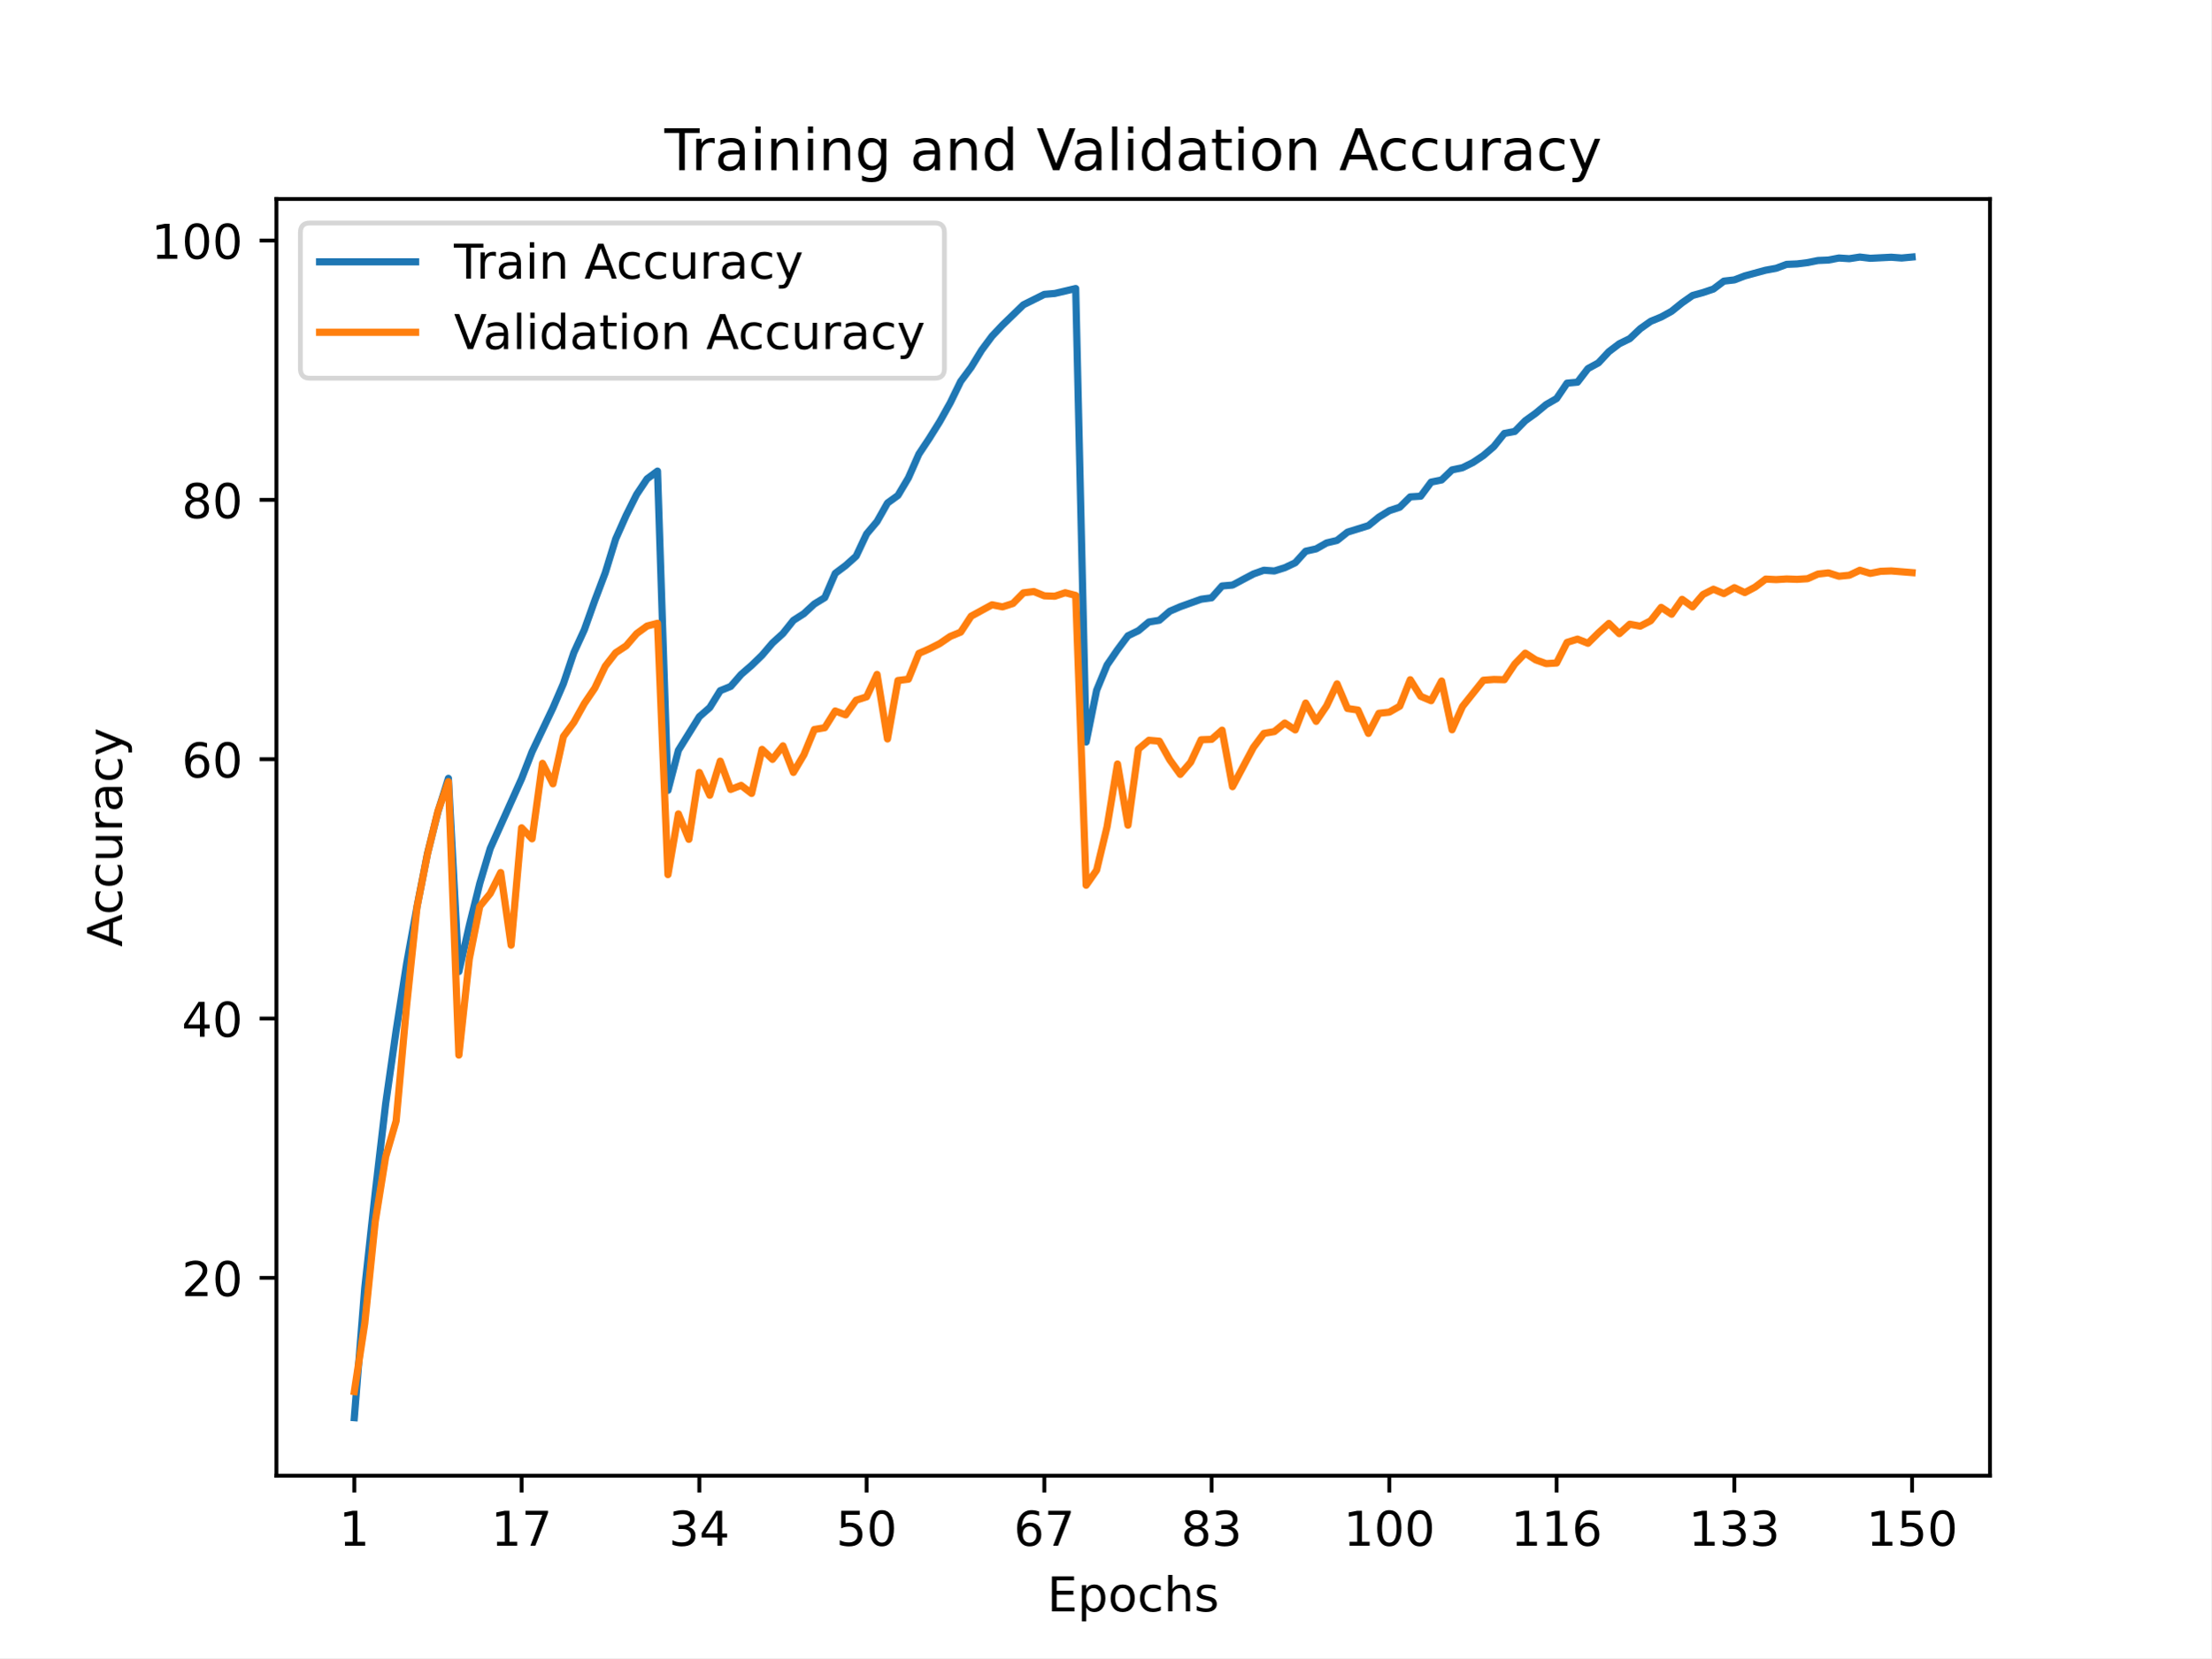
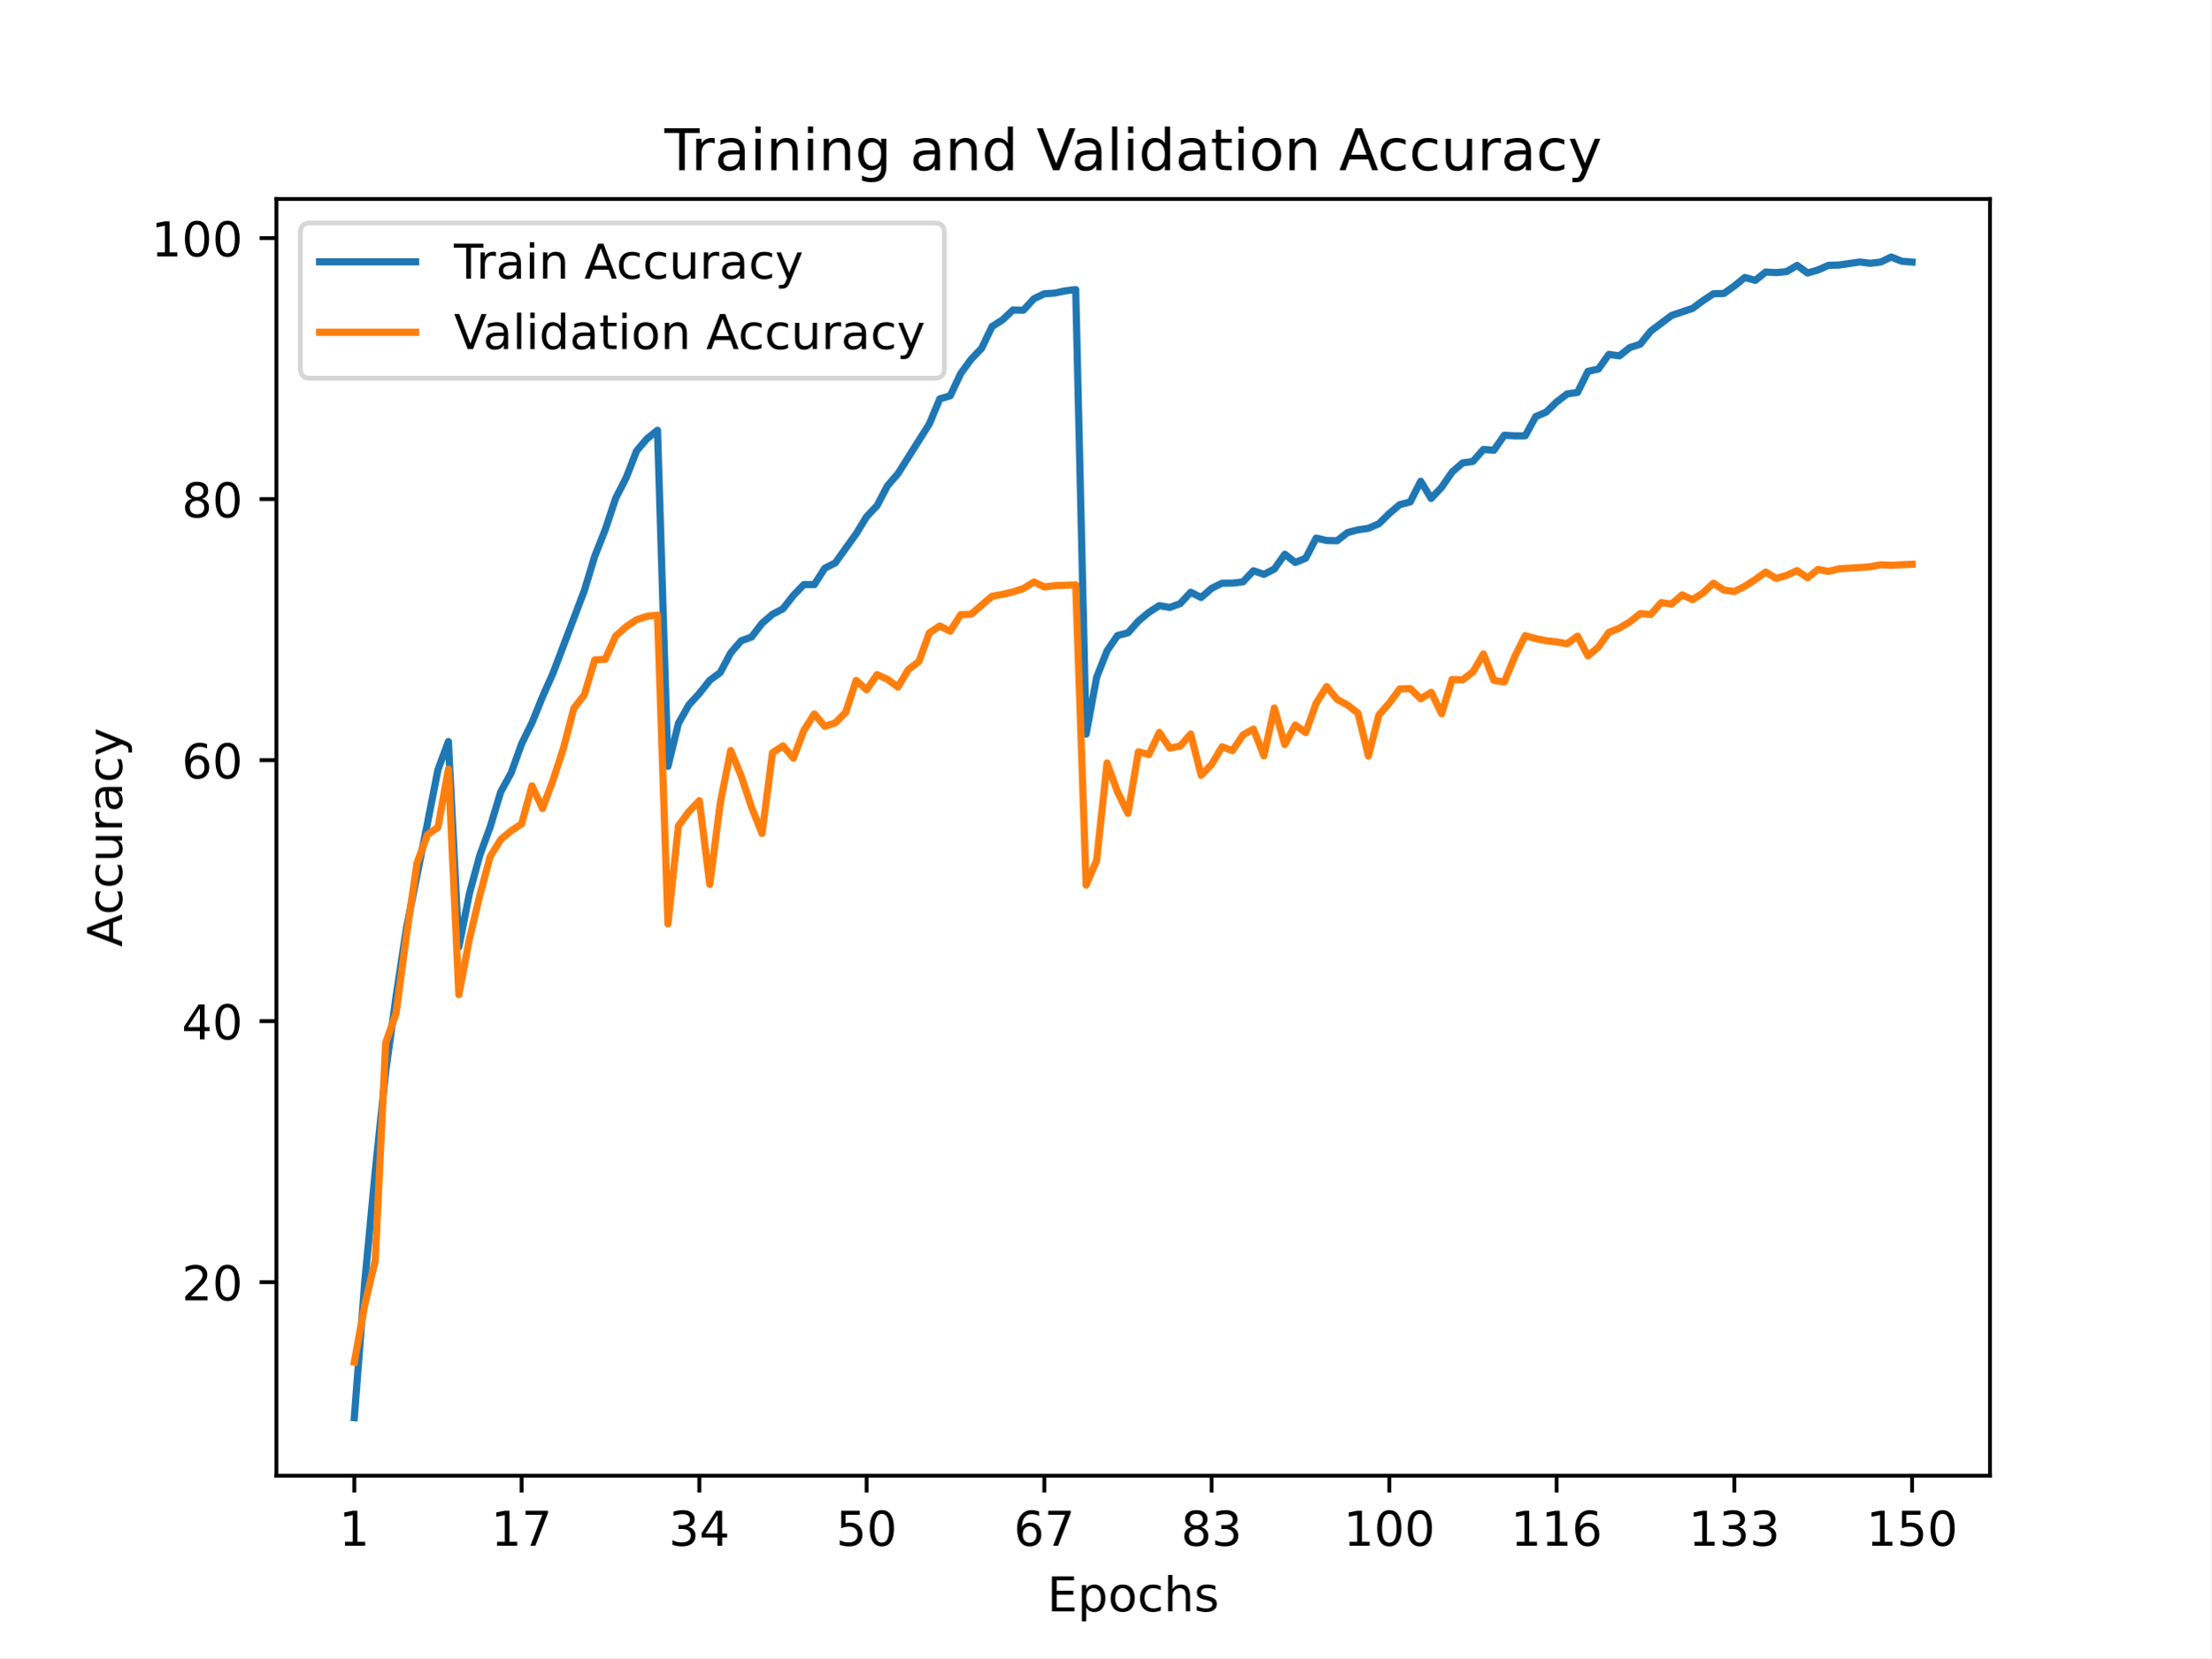
<svg xmlns="http://www.w3.org/2000/svg" xmlns:xlink="http://www.w3.org/1999/xlink" height="345.6pt" version="1.1" viewBox="0 0 460.8 345.6" width="460.8pt">
  <defs>
    <style type="text/css">*{stroke-linecap:butt;stroke-linejoin:round;}</style>
  </defs>
  <g id="figure_1">
    <g id="patch_1">
      <path d="M 0 345.6  L 460.8 345.6  L 460.8 0  L 0 0  z " style="fill:#ffffff;" />
    </g>
    <g id="axes_1">
      <g id="patch_2">
        <path d="M 57.6 307.584  L 414.72 307.584  L 414.72 41.472  L 57.6 41.472  z " style="fill:#ffffff;" />
      </g>
      <g id="matplotlib.axis_1">
        <g id="xtick_1">
          <g id="line2d_1">
            <defs>
-               <path d="M 0 0  L 0 3.5  " id="m9489f01cb8" style="stroke:#000000;stroke-width:0.8;" />
+               <path d="M 0 0  L 0 3.5  " id="m8d0f7e96cd" style="stroke:#000000;stroke-width:0.8;" />
            </defs>
            <g>
-               <use style="stroke:#000000;stroke-width:0.8;" x="73.833" xlink:href="#m9489f01cb8" y="307.584" />
+               <use style="stroke:#000000;stroke-width:0.8;" x="73.833" xlink:href="#m8d0f7e96cd" y="307.584" />
            </g>
          </g>
          <g id="text_1">
            <g transform="translate(70.65148 322.1824)scale(0.1 -0.1)">
              <defs>
                <path d="M 794 531  L 1825 531  L 1825 4091  L 703 3866  L 703 4441  L 1819 4666  L 2450 4666  L 2450 531  L 3481 531  L 3481 0  L 794 0  L 794 531  z " id="DejaVuSans-31" transform="scale(0.015625)" />
              </defs>
              <use xlink:href="#DejaVuSans-31" />
            </g>
          </g>
        </g>
        <g id="xtick_2">
          <g id="line2d_2">
            <g>
-               <use style="stroke:#000000;stroke-width:0.8;" x="108.695" xlink:href="#m9489f01cb8" y="307.584" />
+               <use style="stroke:#000000;stroke-width:0.8;" x="108.695" xlink:href="#m8d0f7e96cd" y="307.584" />
            </g>
          </g>
          <g id="text_2">
            <g transform="translate(102.3325 322.1824)scale(0.1 -0.1)">
              <defs>
                <path d="M 525 4666  L 3525 4666  L 3525 4397  L 1831 0  L 1172 0  L 2766 4134  L 525 4134  L 525 4666  z " id="DejaVuSans-37" transform="scale(0.015625)" />
              </defs>
              <use xlink:href="#DejaVuSans-31" />
              <use x="63.623" xlink:href="#DejaVuSans-37" />
            </g>
          </g>
        </g>
        <g id="xtick_3">
          <g id="line2d_3">
            <g>
-               <use style="stroke:#000000;stroke-width:0.8;" x="145.736" xlink:href="#m9489f01cb8" y="307.584" />
+               <use style="stroke:#000000;stroke-width:0.8;" x="145.736" xlink:href="#m8d0f7e96cd" y="307.584" />
            </g>
          </g>
          <g id="text_3">
            <g transform="translate(139.3736 322.1824)scale(0.1 -0.1)">
              <defs>
                <path d="M 2597 2516  Q 3050 2419 3304 2112  Q 3559 1806 3559 1356  Q 3559 666 3084 287  Q 2609 -91 1734 -91  Q 1441 -91 1130 -33  Q 819 25 488 141  L 488 750  Q 750 597 1062 519  Q 1375 441 1716 441  Q 2309 441 2620 675  Q 2931 909 2931 1356  Q 2931 1769 2642 2001  Q 2353 2234 1838 2234  L 1294 2234  L 1294 2753  L 1863 2753  Q 2328 2753 2575 2939  Q 2822 3125 2822 3475  Q 2822 3834 2567 4026  Q 2313 4219 1838 4219  Q 1578 4219 1281 4162  Q 984 4106 628 3988  L 628 4550  Q 988 4650 1302 4700  Q 1616 4750 1894 4750  Q 2613 4750 3031 4423  Q 3450 4097 3450 3541  Q 3450 3153 3228 2886  Q 3006 2619 2597 2516  z " id="DejaVuSans-33" transform="scale(0.015625)" />
                <path d="M 2419 4116  L 825 1625  L 2419 1625  L 2419 4116  z M 2253 4666  L 3047 4666  L 3047 1625  L 3713 1625  L 3713 1100  L 3047 1100  L 3047 0  L 2419 0  L 2419 1100  L 313 1100  L 313 1709  L 2253 4666  z " id="DejaVuSans-34" transform="scale(0.015625)" />
              </defs>
              <use xlink:href="#DejaVuSans-33" />
              <use x="63.623" xlink:href="#DejaVuSans-34" />
            </g>
          </g>
        </g>
        <g id="xtick_4">
          <g id="line2d_4">
            <g>
-               <use style="stroke:#000000;stroke-width:0.8;" x="180.598" xlink:href="#m9489f01cb8" y="307.584" />
+               <use style="stroke:#000000;stroke-width:0.8;" x="180.598" xlink:href="#m8d0f7e96cd" y="307.584" />
            </g>
          </g>
          <g id="text_4">
            <g transform="translate(174.2358 322.1824)scale(0.1 -0.1)">
              <defs>
                <path d="M 691 4666  L 3169 4666  L 3169 4134  L 1269 4134  L 1269 2991  Q 1406 3038 1543 3061  Q 1681 3084 1819 3084  Q 2600 3084 3056 2656  Q 3513 2228 3513 1497  Q 3513 744 3044 326  Q 2575 -91 1722 -91  Q 1428 -91 1123 -41  Q 819 9 494 109  L 494 744  Q 775 591 1075 516  Q 1375 441 1709 441  Q 2250 441 2565 725  Q 2881 1009 2881 1497  Q 2881 1984 2565 2268  Q 2250 2553 1709 2553  Q 1456 2553 1204 2497  Q 953 2441 691 2322  L 691 4666  z " id="DejaVuSans-35" transform="scale(0.015625)" />
                <path d="M 2034 4250  Q 1547 4250 1301 3770  Q 1056 3291 1056 2328  Q 1056 1369 1301 889  Q 1547 409 2034 409  Q 2525 409 2770 889  Q 3016 1369 3016 2328  Q 3016 3291 2770 3770  Q 2525 4250 2034 4250  z M 2034 4750  Q 2819 4750 3233 4129  Q 3647 3509 3647 2328  Q 3647 1150 3233 529  Q 2819 -91 2034 -91  Q 1250 -91 836 529  Q 422 1150 422 2328  Q 422 3509 836 4129  Q 1250 4750 2034 4750  z " id="DejaVuSans-30" transform="scale(0.015625)" />
              </defs>
              <use xlink:href="#DejaVuSans-35" />
              <use x="63.623" xlink:href="#DejaVuSans-30" />
            </g>
          </g>
        </g>
        <g id="xtick_5">
          <g id="line2d_5">
            <g>
-               <use style="stroke:#000000;stroke-width:0.8;" x="217.639" xlink:href="#m9489f01cb8" y="307.584" />
+               <use style="stroke:#000000;stroke-width:0.8;" x="217.639" xlink:href="#m8d0f7e96cd" y="307.584" />
            </g>
          </g>
          <g id="text_5">
            <g transform="translate(211.2769 322.1824)scale(0.1 -0.1)">
              <defs>
                <path d="M 2113 2584  Q 1688 2584 1439 2293  Q 1191 2003 1191 1497  Q 1191 994 1439 701  Q 1688 409 2113 409  Q 2538 409 2786 701  Q 3034 994 3034 1497  Q 3034 2003 2786 2293  Q 2538 2584 2113 2584  z M 3366 4563  L 3366 3988  Q 3128 4100 2886 4159  Q 2644 4219 2406 4219  Q 1781 4219 1451 3797  Q 1122 3375 1075 2522  Q 1259 2794 1537 2939  Q 1816 3084 2150 3084  Q 2853 3084 3261 2657  Q 3669 2231 3669 1497  Q 3669 778 3244 343  Q 2819 -91 2113 -91  Q 1303 -91 875 529  Q 447 1150 447 2328  Q 447 3434 972 4092  Q 1497 4750 2381 4750  Q 2619 4750 2861 4703  Q 3103 4656 3366 4563  z " id="DejaVuSans-36" transform="scale(0.015625)" />
              </defs>
              <use xlink:href="#DejaVuSans-36" />
              <use x="63.623" xlink:href="#DejaVuSans-37" />
            </g>
          </g>
        </g>
        <g id="xtick_6">
          <g id="line2d_6">
            <g>
-               <use style="stroke:#000000;stroke-width:0.8;" x="252.502" xlink:href="#m9489f01cb8" y="307.584" />
+               <use style="stroke:#000000;stroke-width:0.8;" x="252.502" xlink:href="#m8d0f7e96cd" y="307.584" />
            </g>
          </g>
          <g id="text_6">
            <g transform="translate(246.1392 322.1824)scale(0.1 -0.1)">
              <defs>
                <path d="M 2034 2216  Q 1584 2216 1326 1975  Q 1069 1734 1069 1313  Q 1069 891 1326 650  Q 1584 409 2034 409  Q 2484 409 2743 651  Q 3003 894 3003 1313  Q 3003 1734 2745 1975  Q 2488 2216 2034 2216  z M 1403 2484  Q 997 2584 770 2862  Q 544 3141 544 3541  Q 544 4100 942 4425  Q 1341 4750 2034 4750  Q 2731 4750 3128 4425  Q 3525 4100 3525 3541  Q 3525 3141 3298 2862  Q 3072 2584 2669 2484  Q 3125 2378 3379 2068  Q 3634 1759 3634 1313  Q 3634 634 3220 271  Q 2806 -91 2034 -91  Q 1263 -91 848 271  Q 434 634 434 1313  Q 434 1759 690 2068  Q 947 2378 1403 2484  z M 1172 3481  Q 1172 3119 1398 2916  Q 1625 2713 2034 2713  Q 2441 2713 2670 2916  Q 2900 3119 2900 3481  Q 2900 3844 2670 4047  Q 2441 4250 2034 4250  Q 1625 4250 1398 4047  Q 1172 3844 1172 3481  z " id="DejaVuSans-38" transform="scale(0.015625)" />
              </defs>
              <use xlink:href="#DejaVuSans-38" />
              <use x="63.623" xlink:href="#DejaVuSans-33" />
            </g>
          </g>
        </g>
        <g id="xtick_7">
          <g id="line2d_7">
            <g>
-               <use style="stroke:#000000;stroke-width:0.8;" x="289.543" xlink:href="#m9489f01cb8" y="307.584" />
+               <use style="stroke:#000000;stroke-width:0.8;" x="289.543" xlink:href="#m8d0f7e96cd" y="307.584" />
            </g>
          </g>
          <g id="text_7">
            <g transform="translate(279.999 322.1824)scale(0.1 -0.1)">
              <use xlink:href="#DejaVuSans-31" />
              <use x="63.623" xlink:href="#DejaVuSans-30" />
              <use x="127.246" xlink:href="#DejaVuSans-30" />
            </g>
          </g>
        </g>
        <g id="xtick_8">
          <g id="line2d_8">
            <g>
-               <use style="stroke:#000000;stroke-width:0.8;" x="324.405" xlink:href="#m9489f01cb8" y="307.584" />
+               <use style="stroke:#000000;stroke-width:0.8;" x="324.405" xlink:href="#m8d0f7e96cd" y="307.584" />
            </g>
          </g>
          <g id="text_8">
            <g transform="translate(314.8613 322.1824)scale(0.1 -0.1)">
              <use xlink:href="#DejaVuSans-31" />
              <use x="63.623" xlink:href="#DejaVuSans-31" />
              <use x="127.246" xlink:href="#DejaVuSans-36" />
            </g>
          </g>
        </g>
        <g id="xtick_9">
          <g id="line2d_9">
            <g>
-               <use style="stroke:#000000;stroke-width:0.8;" x="361.446" xlink:href="#m9489f01cb8" y="307.584" />
+               <use style="stroke:#000000;stroke-width:0.8;" x="361.446" xlink:href="#m8d0f7e96cd" y="307.584" />
            </g>
          </g>
          <g id="text_9">
            <g transform="translate(351.9024 322.1824)scale(0.1 -0.1)">
              <use xlink:href="#DejaVuSans-31" />
              <use x="63.623" xlink:href="#DejaVuSans-33" />
              <use x="127.246" xlink:href="#DejaVuSans-33" />
            </g>
          </g>
        </g>
        <g id="xtick_10">
          <g id="line2d_10">
            <g>
-               <use style="stroke:#000000;stroke-width:0.8;" x="398.487" xlink:href="#m9489f01cb8" y="307.584" />
+               <use style="stroke:#000000;stroke-width:0.8;" x="398.487" xlink:href="#m8d0f7e96cd" y="307.584" />
            </g>
          </g>
          <g id="text_10">
            <g transform="translate(388.9435 322.1824)scale(0.1 -0.1)">
              <use xlink:href="#DejaVuSans-31" />
              <use x="63.623" xlink:href="#DejaVuSans-35" />
              <use x="127.246" xlink:href="#DejaVuSans-30" />
            </g>
          </g>
        </g>
        <g id="text_11">
          <g transform="translate(218.2444 335.8606)scale(0.1 -0.1)">
            <defs>
              <path d="M 628 4666  L 3578 4666  L 3578 4134  L 1259 4134  L 1259 2753  L 3481 2753  L 3481 2222  L 1259 2222  L 1259 531  L 3634 531  L 3634 0  L 628 0  L 628 4666  z " id="DejaVuSans-45" transform="scale(0.015625)" />
              <path d="M 1159 525  L 1159 -1331  L 581 -1331  L 581 3500  L 1159 3500  L 1159 2969  Q 1341 3281 1617 3432  Q 1894 3584 2278 3584  Q 2916 3584 3314 3078  Q 3713 2572 3713 1747  Q 3713 922 3314 415  Q 2916 -91 2278 -91  Q 1894 -91 1617 61  Q 1341 213 1159 525  z M 3116 1747  Q 3116 2381 2855 2742  Q 2594 3103 2138 3103  Q 1681 3103 1420 2742  Q 1159 2381 1159 1747  Q 1159 1113 1420 752  Q 1681 391 2138 391  Q 2594 391 2855 752  Q 3116 1113 3116 1747  z " id="DejaVuSans-70" transform="scale(0.015625)" />
              <path d="M 1959 3097  Q 1497 3097 1228 2736  Q 959 2375 959 1747  Q 959 1119 1226 758  Q 1494 397 1959 397  Q 2419 397 2687 759  Q 2956 1122 2956 1747  Q 2956 2369 2687 2733  Q 2419 3097 1959 3097  z M 1959 3584  Q 2709 3584 3137 3096  Q 3566 2609 3566 1747  Q 3566 888 3137 398  Q 2709 -91 1959 -91  Q 1206 -91 779 398  Q 353 888 353 1747  Q 353 2609 779 3096  Q 1206 3584 1959 3584  z " id="DejaVuSans-6f" transform="scale(0.015625)" />
              <path d="M 3122 3366  L 3122 2828  Q 2878 2963 2633 3030  Q 2388 3097 2138 3097  Q 1578 3097 1268 2742  Q 959 2388 959 1747  Q 959 1106 1268 751  Q 1578 397 2138 397  Q 2388 397 2633 464  Q 2878 531 3122 666  L 3122 134  Q 2881 22 2623 -34  Q 2366 -91 2075 -91  Q 1284 -91 818 406  Q 353 903 353 1747  Q 353 2603 823 3093  Q 1294 3584 2113 3584  Q 2378 3584 2631 3529  Q 2884 3475 3122 3366  z " id="DejaVuSans-63" transform="scale(0.015625)" />
              <path d="M 3513 2113  L 3513 0  L 2938 0  L 2938 2094  Q 2938 2591 2744 2837  Q 2550 3084 2163 3084  Q 1697 3084 1428 2787  Q 1159 2491 1159 1978  L 1159 0  L 581 0  L 581 4863  L 1159 4863  L 1159 2956  Q 1366 3272 1645 3428  Q 1925 3584 2291 3584  Q 2894 3584 3203 3211  Q 3513 2838 3513 2113  z " id="DejaVuSans-68" transform="scale(0.015625)" />
              <path d="M 2834 3397  L 2834 2853  Q 2591 2978 2328 3040  Q 2066 3103 1784 3103  Q 1356 3103 1142 2972  Q 928 2841 928 2578  Q 928 2378 1081 2264  Q 1234 2150 1697 2047  L 1894 2003  Q 2506 1872 2764 1633  Q 3022 1394 3022 966  Q 3022 478 2636 193  Q 2250 -91 1575 -91  Q 1294 -91 989 -36  Q 684 19 347 128  L 347 722  Q 666 556 975 473  Q 1284 391 1588 391  Q 1994 391 2212 530  Q 2431 669 2431 922  Q 2431 1156 2273 1281  Q 2116 1406 1581 1522  L 1381 1569  Q 847 1681 609 1914  Q 372 2147 372 2553  Q 372 3047 722 3315  Q 1072 3584 1716 3584  Q 2034 3584 2315 3537  Q 2597 3491 2834 3397  z " id="DejaVuSans-73" transform="scale(0.015625)" />
            </defs>
            <use xlink:href="#DejaVuSans-45" />
            <use x="63.184" xlink:href="#DejaVuSans-70" />
            <use x="126.66" xlink:href="#DejaVuSans-6f" />
            <use x="187.842" xlink:href="#DejaVuSans-63" />
            <use x="242.822" xlink:href="#DejaVuSans-68" />
            <use x="306.201" xlink:href="#DejaVuSans-73" />
          </g>
        </g>
      </g>
      <g id="matplotlib.axis_2">
        <g id="ytick_1">
          <g id="line2d_11">
            <defs>
-               <path d="M 0 0  L -3.5 0  " id="mcf6b83999d" style="stroke:#000000;stroke-width:0.8;" />
+               <path d="M 0 0  L -3.5 0  " id="mcc91c64105" style="stroke:#000000;stroke-width:0.8;" />
            </defs>
            <g>
-               <use style="stroke:#000000;stroke-width:0.8;" x="57.6" xlink:href="#mcf6b83999d" y="266.352" />
+               <use style="stroke:#000000;stroke-width:0.8;" x="57.6" xlink:href="#mcc91c64105" y="267.241" />
            </g>
          </g>
          <g id="text_12">
-             <g transform="translate(37.875 270.1513)scale(0.1 -0.1)">
+             <g transform="translate(37.875 271.0405)scale(0.1 -0.1)">
              <defs>
                <path d="M 1228 531  L 3431 531  L 3431 0  L 469 0  L 469 531  Q 828 903 1448 1529  Q 2069 2156 2228 2338  Q 2531 2678 2651 2914  Q 2772 3150 2772 3378  Q 2772 3750 2511 3984  Q 2250 4219 1831 4219  Q 1534 4219 1204 4116  Q 875 4013 500 3803  L 500 4441  Q 881 4594 1212 4672  Q 1544 4750 1819 4750  Q 2544 4750 2975 4387  Q 3406 4025 3406 3419  Q 3406 3131 3298 2873  Q 3191 2616 2906 2266  Q 2828 2175 2409 1742  Q 1991 1309 1228 531  z " id="DejaVuSans-32" transform="scale(0.015625)" />
              </defs>
              <use xlink:href="#DejaVuSans-32" />
              <use x="63.623" xlink:href="#DejaVuSans-30" />
            </g>
          </g>
        </g>
        <g id="ytick_2">
          <g id="line2d_12">
            <g>
-               <use style="stroke:#000000;stroke-width:0.8;" x="57.6" xlink:href="#mcf6b83999d" y="212.297" />
+               <use style="stroke:#000000;stroke-width:0.8;" x="57.6" xlink:href="#mcc91c64105" y="212.837" />
            </g>
          </g>
          <g id="text_13">
-             <g transform="translate(37.875 216.0958)scale(0.1 -0.1)">
+             <g transform="translate(37.875 216.6361)scale(0.1 -0.1)">
              <use xlink:href="#DejaVuSans-34" />
              <use x="63.623" xlink:href="#DejaVuSans-30" />
            </g>
          </g>
        </g>
        <g id="ytick_3">
          <g id="line2d_13">
            <g>
-               <use style="stroke:#000000;stroke-width:0.8;" x="57.6" xlink:href="#mcf6b83999d" y="158.241" />
+               <use style="stroke:#000000;stroke-width:0.8;" x="57.6" xlink:href="#mcc91c64105" y="158.432" />
            </g>
          </g>
          <g id="text_14">
-             <g transform="translate(37.875 162.0403)scale(0.1 -0.1)">
+             <g transform="translate(37.875 162.2317)scale(0.1 -0.1)">
              <use xlink:href="#DejaVuSans-36" />
              <use x="63.623" xlink:href="#DejaVuSans-30" />
            </g>
          </g>
        </g>
        <g id="ytick_4">
          <g id="line2d_14">
            <g>
-               <use style="stroke:#000000;stroke-width:0.8;" x="57.6" xlink:href="#mcf6b83999d" y="104.186" />
+               <use style="stroke:#000000;stroke-width:0.8;" x="57.6" xlink:href="#mcc91c64105" y="104.028" />
            </g>
          </g>
          <g id="text_15">
-             <g transform="translate(37.875 107.9848)scale(0.1 -0.1)">
+             <g transform="translate(37.875 107.8273)scale(0.1 -0.1)">
              <use xlink:href="#DejaVuSans-38" />
              <use x="63.623" xlink:href="#DejaVuSans-30" />
            </g>
          </g>
        </g>
        <g id="ytick_5">
          <g id="line2d_15">
            <g>
-               <use style="stroke:#000000;stroke-width:0.8;" x="57.6" xlink:href="#mcf6b83999d" y="50.13" />
+               <use style="stroke:#000000;stroke-width:0.8;" x="57.6" xlink:href="#mcc91c64105" y="49.624" />
            </g>
          </g>
          <g id="text_16">
-             <g transform="translate(31.5125 53.92929)scale(0.1 -0.1)">
+             <g transform="translate(31.5125 53.4229)scale(0.1 -0.1)">
              <use xlink:href="#DejaVuSans-31" />
              <use x="63.623" xlink:href="#DejaVuSans-30" />
              <use x="127.246" xlink:href="#DejaVuSans-30" />
            </g>
          </g>
        </g>
        <g id="text_17">
          <g transform="translate(25.43281 197.3561)rotate(-90)scale(0.1 -0.1)">
            <defs>
              <path d="M 2188 4044  L 1331 1722  L 3047 1722  L 2188 4044  z M 1831 4666  L 2547 4666  L 4325 0  L 3669 0  L 3244 1197  L 1141 1197  L 716 0  L 50 0  L 1831 4666  z " id="DejaVuSans-41" transform="scale(0.015625)" />
              <path d="M 544 1381  L 544 3500  L 1119 3500  L 1119 1403  Q 1119 906 1312 657  Q 1506 409 1894 409  Q 2359 409 2629 706  Q 2900 1003 2900 1516  L 2900 3500  L 3475 3500  L 3475 0  L 2900 0  L 2900 538  Q 2691 219 2414 64  Q 2138 -91 1772 -91  Q 1169 -91 856 284  Q 544 659 544 1381  z M 1991 3584  L 1991 3584  z " id="DejaVuSans-75" transform="scale(0.015625)" />
              <path d="M 2631 2963  Q 2534 3019 2420 3045  Q 2306 3072 2169 3072  Q 1681 3072 1420 2755  Q 1159 2438 1159 1844  L 1159 0  L 581 0  L 581 3500  L 1159 3500  L 1159 2956  Q 1341 3275 1631 3429  Q 1922 3584 2338 3584  Q 2397 3584 2469 3576  Q 2541 3569 2628 3553  L 2631 2963  z " id="DejaVuSans-72" transform="scale(0.015625)" />
              <path d="M 2194 1759  Q 1497 1759 1228 1600  Q 959 1441 959 1056  Q 959 750 1161 570  Q 1363 391 1709 391  Q 2188 391 2477 730  Q 2766 1069 2766 1631  L 2766 1759  L 2194 1759  z M 3341 1997  L 3341 0  L 2766 0  L 2766 531  Q 2569 213 2275 61  Q 1981 -91 1556 -91  Q 1019 -91 701 211  Q 384 513 384 1019  Q 384 1609 779 1909  Q 1175 2209 1959 2209  L 2766 2209  L 2766 2266  Q 2766 2663 2505 2880  Q 2244 3097 1772 3097  Q 1472 3097 1187 3025  Q 903 2953 641 2809  L 641 3341  Q 956 3463 1253 3523  Q 1550 3584 1831 3584  Q 2591 3584 2966 3190  Q 3341 2797 3341 1997  z " id="DejaVuSans-61" transform="scale(0.015625)" />
              <path d="M 2059 -325  Q 1816 -950 1584 -1140  Q 1353 -1331 966 -1331  L 506 -1331  L 506 -850  L 844 -850  Q 1081 -850 1212 -737  Q 1344 -625 1503 -206  L 1606 56  L 191 3500  L 800 3500  L 1894 763  L 2988 3500  L 3597 3500  L 2059 -325  z " id="DejaVuSans-79" transform="scale(0.015625)" />
            </defs>
            <use xlink:href="#DejaVuSans-41" />
            <use x="66.658" xlink:href="#DejaVuSans-63" />
            <use x="121.639" xlink:href="#DejaVuSans-63" />
            <use x="176.619" xlink:href="#DejaVuSans-75" />
            <use x="239.998" xlink:href="#DejaVuSans-72" />
            <use x="281.111" xlink:href="#DejaVuSans-61" />
            <use x="342.391" xlink:href="#DejaVuSans-63" />
            <use x="397.371" xlink:href="#DejaVuSans-79" />
          </g>
        </g>
      </g>
      <g id="line2d_16">
-         <path clip-path="url(#p4711388483)" d="M 73.833 295.488  L 76.012 268.455  L 78.191 248.606  L 80.369 230.043  L 82.548 214.81  L 84.727 200.902  L 86.906 188.939  L 89.085 177.885  L 91.264 169.198  L 93.443 162.236  L 95.622 202.513  L 97.801 192.901  L 99.979 184.134  L 102.158 176.852  L 106.516 167.155  L 108.695 162.311  L 110.874 156.7  L 115.232 147.538  L 117.411 142.489  L 119.589 136.019  L 121.768 131.273  L 123.947 125.17  L 126.126 119.408  L 128.305 112.337  L 130.484 107.434  L 132.663 103.072  L 134.842 99.807  L 137.021 98.191  L 139.199 164.733  L 141.378 156.387  L 145.736 149.381  L 147.915 147.479  L 150.094 143.954  L 152.273 143.073  L 154.452 140.57  L 156.631 138.684  L 158.809 136.57  L 160.988 134.019  L 163.167 132.035  L 165.346 129.3  L 167.525 127.905  L 169.704 125.889  L 171.883 124.559  L 174.062 119.505  L 176.241 117.867  L 178.419 115.921  L 180.598 111.288  L 182.777 108.699  L 184.956 104.84  L 187.135 103.261  L 189.314 99.596  L 191.493 94.645  L 193.672 91.364  L 195.851 87.866  L 198.029 83.963  L 200.208 79.493  L 202.387 76.563  L 204.566 72.996  L 206.745 70.055  L 208.924 67.747  L 213.282 63.525  L 217.639 61.352  L 219.818 61.163  L 224.176 60.13  L 226.355 154.657  L 228.534 143.884  L 230.713 138.608  L 232.892 135.424  L 235.071 132.505  L 237.249 131.457  L 239.428 129.64  L 241.607 129.278  L 243.786 127.397  L 245.965 126.456  L 250.323 124.894  L 252.502 124.597  L 254.681 122.132  L 256.859 121.943  L 261.217 119.629  L 263.396 118.856  L 265.575 119.008  L 267.754 118.321  L 269.933 117.299  L 272.112 114.883  L 274.291 114.397  L 276.469 113.159  L 278.648 112.64  L 280.827 110.91  L 285.185 109.553  L 287.364 107.78  L 289.543 106.434  L 291.722 105.71  L 293.901 103.553  L 296.079 103.418  L 298.258 100.477  L 300.437 100.034  L 302.616 97.937  L 304.795 97.477  L 306.974 96.396  L 309.153 94.937  L 311.332 93.061  L 313.511 90.337  L 315.689 89.92  L 317.868 87.693  L 320.047 86.126  L 322.226 84.32  L 324.405 83.061  L 326.584 79.85  L 328.763 79.65  L 330.942 76.817  L 333.121 75.628  L 335.299 73.287  L 337.478 71.639  L 339.657 70.574  L 341.836 68.509  L 344.015 66.968  L 346.194 66.071  L 348.373 64.871  L 350.552 63.114  L 352.731 61.584  L 354.909 60.974  L 357.088 60.238  L 359.267 58.59  L 361.446 58.336  L 363.625 57.498  L 367.983 56.309  L 370.162 55.909  L 372.341 55.098  L 374.519 55.006  L 376.698 54.73  L 378.877 54.287  L 381.056 54.195  L 383.235 53.773  L 385.414 53.914  L 387.593 53.573  L 389.772 53.833  L 394.129 53.611  L 396.308 53.773  L 398.487 53.568  L 398.487 53.568  " style="fill:none;stroke:#1f77b4;stroke-linecap:square;stroke-width:1.5;" />
+         <path clip-path="url(#pd45bcafbf0)" d="M 73.833 295.488  L 76.012 267.209  L 78.191 244.185  L 80.369 223.348  L 82.548 207.625  L 84.727 193.251  L 89.085 171.533  L 91.264 160.435  L 93.443 154.559  L 95.622 197.381  L 97.801 186.331  L 99.979 178.285  L 102.158 172.322  L 104.337 165.081  L 106.516 161.104  L 108.695 155.054  L 110.874 150.62  L 113.053 145.239  L 115.232 140.343  L 121.768 123.097  L 123.947 115.926  L 126.126 110.404  L 128.305 103.854  L 130.484 99.583  L 132.663 93.985  L 134.842 91.433  L 137.021 89.682  L 139.199 159.738  L 141.378 150.789  L 143.557 146.915  L 145.736 144.538  L 147.915 141.79  L 150.094 140.185  L 152.273 136.083  L 154.452 133.564  L 156.631 132.764  L 158.809 129.914  L 160.988 128.031  L 163.167 126.889  L 165.346 124.098  L 167.525 121.846  L 169.704 121.851  L 171.883 118.434  L 174.062 117.33  L 178.419 111.258  L 180.598 107.689  L 182.777 105.399  L 184.956 101.237  L 187.135 98.724  L 193.672 88.36  L 195.851 83.137  L 198.029 82.484  L 200.208 77.87  L 202.387 74.878  L 204.566 72.604  L 206.745 68.056  L 208.924 66.674  L 211.103 64.612  L 213.282 64.656  L 215.461 62.267  L 217.639 61.223  L 219.818 61.087  L 221.997 60.608  L 224.176 60.358  L 226.355 153.014  L 228.534 141.186  L 230.713 135.648  L 232.892 132.454  L 235.071 131.899  L 237.249 129.446  L 239.428 127.623  L 241.607 126.236  L 243.786 126.606  L 245.965 125.801  L 248.144 123.44  L 250.323 124.533  L 252.502 122.623  L 254.681 121.552  L 256.859 121.541  L 259.038 121.28  L 261.217 118.962  L 263.396 119.707  L 265.575 118.603  L 267.754 115.513  L 269.933 117.232  L 272.112 116.34  L 274.291 112.145  L 276.469 112.657  L 278.648 112.706  L 280.827 111.003  L 283.006 110.426  L 285.185 110.105  L 287.364 109.158  L 289.543 107.015  L 291.722 105.171  L 293.901 104.616  L 296.079 100.307  L 298.258 103.892  L 300.437 101.558  L 302.616 98.397  L 304.795 96.493  L 306.974 96.161  L 309.153 93.675  L 311.332 93.833  L 313.511 90.71  L 315.689 90.84  L 317.868 90.824  L 320.047 86.831  L 322.226 85.89  L 324.405 83.779  L 326.584 82.109  L 328.763 81.788  L 330.942 77.392  L 333.121 76.913  L 335.299 73.861  L 337.478 74.176  L 339.657 72.441  L 341.836 71.728  L 344.015 69.019  L 348.373 65.738  L 352.731 64.275  L 354.909 62.664  L 357.088 61.223  L 359.267 61.163  L 361.446 59.607  L 363.625 57.828  L 365.804 58.437  L 367.983 56.696  L 370.162 56.816  L 372.341 56.604  L 374.519 55.32  L 376.698 56.898  L 378.877 56.266  L 381.056 55.303  L 383.235 55.233  L 387.593 54.602  L 389.772 54.879  L 391.951 54.602  L 394.129 53.568  L 396.308 54.438  L 398.487 54.618  L 398.487 54.618  " style="fill:none;stroke:#1f77b4;stroke-linecap:square;stroke-width:1.5;" />
      </g>
      <g id="line2d_17">
-         <path clip-path="url(#p4711388483)" d="M 73.833 290.055  L 76.012 275.866  L 78.191 254.649  L 80.369 241.108  L 82.548 233.649  L 84.727 209.675  L 86.906 189.026  L 89.085 177.971  L 91.264 169.052  L 93.443 162.917  L 95.622 219.918  L 97.801 199.864  L 99.979 188.918  L 102.158 186.242  L 104.337 181.863  L 106.516 196.999  L 108.695 172.539  L 110.874 174.836  L 113.053 159.106  L 115.232 163.376  L 117.411 153.511  L 119.589 150.565  L 121.768 146.646  L 123.947 143.43  L 126.126 138.862  L 128.305 136.051  L 130.484 134.619  L 132.663 132.078  L 134.842 130.484  L 137.021 129.916  L 139.199 182.296  L 141.378 169.647  L 143.557 174.944  L 145.736 160.998  L 147.915 165.755  L 150.094 158.646  L 152.273 164.539  L 154.452 163.701  L 156.631 165.376  L 158.809 156.187  L 160.988 158.268  L 163.167 155.457  L 165.346 160.998  L 167.525 157.322  L 169.704 152.052  L 171.883 151.673  L 174.062 148.187  L 176.241 148.998  L 178.419 145.943  L 180.598 145.241  L 182.777 140.565  L 184.956 154.025  L 187.135 141.835  L 189.314 141.565  L 191.493 136.186  L 193.672 135.24  L 195.851 134.132  L 198.029 132.646  L 200.208 131.754  L 202.387 128.429  L 206.745 126.051  L 208.924 126.483  L 211.103 125.781  L 213.282 123.564  L 215.461 123.294  L 217.639 124.186  L 219.818 124.267  L 221.997 123.537  L 224.176 124.105  L 226.355 184.512  L 228.534 181.377  L 230.713 172.323  L 232.892 159.241  L 235.071 171.998  L 237.249 156.133  L 239.428 154.295  L 241.607 154.484  L 243.786 158.376  L 245.965 161.403  L 248.144 158.863  L 250.323 154.187  L 252.502 154.106  L 254.681 152.187  L 256.859 163.971  L 261.217 155.782  L 263.396 152.863  L 265.575 152.484  L 267.754 150.7  L 269.933 152.133  L 272.112 146.538  L 274.291 150.349  L 276.469 147.133  L 278.648 142.538  L 280.827 147.673  L 283.006 147.998  L 285.185 152.863  L 287.364 148.673  L 289.543 148.43  L 291.722 147.187  L 293.901 141.673  L 296.079 145.133  L 298.258 146.052  L 300.437 141.943  L 302.616 152.106  L 304.795 147.241  L 309.153 141.781  L 311.332 141.619  L 313.511 141.673  L 315.689 138.403  L 317.868 136.132  L 320.047 137.538  L 322.226 138.322  L 324.405 138.186  L 326.584 133.889  L 328.763 133.213  L 330.942 134.078  L 333.121 131.916  L 335.299 129.943  L 337.478 132.078  L 339.657 130.105  L 341.836 130.511  L 344.015 129.375  L 346.194 126.592  L 348.373 128.024  L 350.552 124.916  L 352.731 126.483  L 354.909 123.916  L 357.088 122.808  L 359.267 123.727  L 361.446 122.483  L 363.625 123.51  L 365.804 122.348  L 367.983 120.7  L 370.162 120.808  L 372.341 120.673  L 374.519 120.754  L 376.698 120.618  L 378.877 119.645  L 381.056 119.402  L 383.235 120.105  L 385.414 119.889  L 387.593 118.862  L 389.772 119.51  L 391.951 119.078  L 394.129 118.997  L 398.487 119.348  L 398.487 119.348  " style="fill:none;stroke:#ff7f0e;stroke-linecap:square;stroke-width:1.5;" />
+         <path clip-path="url(#pd45bcafbf0)" d="M 73.833 283.916  L 76.012 271.974  L 78.191 262.726  L 80.369 217.38  L 82.548 211.178  L 84.727 194.72  L 86.906 179.868  L 89.085 173.965  L 91.264 172.442  L 93.443 160.337  L 95.622 207.315  L 97.801 195.808  L 99.979 186.641  L 102.158 178.508  L 104.337 174.999  L 106.516 173.176  L 108.695 171.734  L 110.874 163.791  L 113.053 168.524  L 115.232 162.649  L 117.411 155.957  L 119.589 147.633  L 121.768 144.831  L 123.947 137.541  L 126.126 137.405  L 128.305 132.563  L 130.484 130.632  L 132.663 129.163  L 134.842 128.456  L 137.021 128.211  L 139.199 192.571  L 141.378 172.142  L 143.557 169.177  L 145.736 166.892  L 147.915 184.329  L 150.094 167.409  L 152.273 156.419  L 154.452 161.724  L 156.631 168.28  L 158.809 173.72  L 160.988 156.882  L 163.167 155.467  L 165.346 158.024  L 167.525 152.23  L 169.704 148.803  L 171.883 151.387  L 174.062 150.68  L 176.241 148.476  L 178.419 141.812  L 180.598 143.77  L 182.777 140.615  L 184.956 141.594  L 187.135 143.199  L 189.314 139.527  L 191.493 137.895  L 193.672 131.91  L 195.851 130.469  L 198.029 131.557  L 200.208 128.102  L 202.387 128.02  L 206.745 124.267  L 208.924 123.886  L 211.103 123.369  L 213.282 122.662  L 215.461 121.301  L 217.639 122.335  L 219.818 122.063  L 224.176 121.9  L 226.355 184.492  L 228.534 179.351  L 230.713 159.031  L 232.892 165.043  L 235.071 169.531  L 237.249 156.692  L 239.428 157.29  L 241.607 152.666  L 243.786 155.93  L 245.965 155.495  L 248.144 152.992  L 250.323 161.588  L 252.502 159.33  L 254.681 155.658  L 256.859 156.447  L 259.038 153.182  L 261.217 151.958  L 263.396 157.535  L 265.575 147.579  L 267.754 155.195  L 269.933 151.115  L 272.112 152.693  L 274.291 146.572  L 276.469 143.09  L 278.648 145.756  L 280.827 146.953  L 283.006 148.64  L 285.185 157.589  L 287.364 149.021  L 289.543 146.545  L 291.722 143.58  L 293.901 143.526  L 296.079 145.647  L 298.258 144.287  L 300.437 148.776  L 302.616 141.622  L 304.795 141.703  L 306.974 140.044  L 309.153 136.29  L 311.332 141.812  L 313.511 142.138  L 315.689 136.834  L 317.868 132.482  L 320.047 133.107  L 322.226 133.542  L 324.405 133.787  L 326.584 134.168  L 328.763 132.59  L 330.942 136.725  L 333.121 134.848  L 335.299 131.802  L 337.478 130.931  L 339.657 129.625  L 341.836 127.884  L 344.015 128.075  L 346.194 125.599  L 348.373 125.899  L 350.552 123.994  L 352.731 124.974  L 354.909 123.586  L 357.088 121.546  L 359.267 122.988  L 361.446 123.287  L 363.625 122.199  L 365.804 120.785  L 367.983 119.234  L 370.162 120.567  L 372.341 119.914  L 374.519 118.935  L 376.698 120.431  L 378.877 118.69  L 381.056 119.098  L 383.235 118.554  L 387.593 118.282  L 389.772 118.119  L 391.951 117.711  L 394.129 117.82  L 398.487 117.602  L 398.487 117.602  " style="fill:none;stroke:#ff7f0e;stroke-linecap:square;stroke-width:1.5;" />
      </g>
      <g id="patch_3">
        <path d="M 57.6 307.584  L 57.6 41.472  " style="fill:none;stroke:#000000;stroke-linecap:square;stroke-linejoin:miter;stroke-width:0.8;" />
      </g>
      <g id="patch_4">
        <path d="M 414.72 307.584  L 414.72 41.472  " style="fill:none;stroke:#000000;stroke-linecap:square;stroke-linejoin:miter;stroke-width:0.8;" />
      </g>
      <g id="patch_5">
        <path d="M 57.6 307.584  L 414.72 307.584  " style="fill:none;stroke:#000000;stroke-linecap:square;stroke-linejoin:miter;stroke-width:0.8;" />
      </g>
      <g id="patch_6">
        <path d="M 57.6 41.472  L 414.72 41.472  " style="fill:none;stroke:#000000;stroke-linecap:square;stroke-linejoin:miter;stroke-width:0.8;" />
      </g>
      <g id="text_18">
        <g transform="translate(138.4575 35.472)scale(0.12 -0.12)">
          <defs>
            <path d="M -19 4666  L 3928 4666  L 3928 4134  L 2272 4134  L 2272 0  L 1638 0  L 1638 4134  L -19 4134  L -19 4666  z " id="DejaVuSans-54" transform="scale(0.015625)" />
            <path d="M 603 3500  L 1178 3500  L 1178 0  L 603 0  L 603 3500  z M 603 4863  L 1178 4863  L 1178 4134  L 603 4134  L 603 4863  z " id="DejaVuSans-69" transform="scale(0.015625)" />
            <path d="M 3513 2113  L 3513 0  L 2938 0  L 2938 2094  Q 2938 2591 2744 2837  Q 2550 3084 2163 3084  Q 1697 3084 1428 2787  Q 1159 2491 1159 1978  L 1159 0  L 581 0  L 581 3500  L 1159 3500  L 1159 2956  Q 1366 3272 1645 3428  Q 1925 3584 2291 3584  Q 2894 3584 3203 3211  Q 3513 2838 3513 2113  z " id="DejaVuSans-6e" transform="scale(0.015625)" />
            <path d="M 2906 1791  Q 2906 2416 2648 2759  Q 2391 3103 1925 3103  Q 1463 3103 1205 2759  Q 947 2416 947 1791  Q 947 1169 1205 825  Q 1463 481 1925 481  Q 2391 481 2648 825  Q 2906 1169 2906 1791  z M 3481 434  Q 3481 -459 3084 -895  Q 2688 -1331 1869 -1331  Q 1566 -1331 1297 -1286  Q 1028 -1241 775 -1147  L 775 -588  Q 1028 -725 1275 -790  Q 1522 -856 1778 -856  Q 2344 -856 2625 -561  Q 2906 -266 2906 331  L 2906 616  Q 2728 306 2450 153  Q 2172 0 1784 0  Q 1141 0 747 490  Q 353 981 353 1791  Q 353 2603 747 3093  Q 1141 3584 1784 3584  Q 2172 3584 2450 3431  Q 2728 3278 2906 2969  L 2906 3500  L 3481 3500  L 3481 434  z " id="DejaVuSans-67" transform="scale(0.015625)" />
            <path id="DejaVuSans-20" transform="scale(0.015625)" />
            <path d="M 2906 2969  L 2906 4863  L 3481 4863  L 3481 0  L 2906 0  L 2906 525  Q 2725 213 2448 61  Q 2172 -91 1784 -91  Q 1150 -91 751 415  Q 353 922 353 1747  Q 353 2572 751 3078  Q 1150 3584 1784 3584  Q 2172 3584 2448 3432  Q 2725 3281 2906 2969  z M 947 1747  Q 947 1113 1208 752  Q 1469 391 1925 391  Q 2381 391 2643 752  Q 2906 1113 2906 1747  Q 2906 2381 2643 2742  Q 2381 3103 1925 3103  Q 1469 3103 1208 2742  Q 947 2381 947 1747  z " id="DejaVuSans-64" transform="scale(0.015625)" />
            <path d="M 1831 0  L 50 4666  L 709 4666  L 2188 738  L 3669 4666  L 4325 4666  L 2547 0  L 1831 0  z " id="DejaVuSans-56" transform="scale(0.015625)" />
            <path d="M 603 4863  L 1178 4863  L 1178 0  L 603 0  L 603 4863  z " id="DejaVuSans-6c" transform="scale(0.015625)" />
            <path d="M 1172 4494  L 1172 3500  L 2356 3500  L 2356 3053  L 1172 3053  L 1172 1153  Q 1172 725 1289 603  Q 1406 481 1766 481  L 2356 481  L 2356 0  L 1766 0  Q 1100 0 847 248  Q 594 497 594 1153  L 594 3053  L 172 3053  L 172 3500  L 594 3500  L 594 4494  L 1172 4494  z " id="DejaVuSans-74" transform="scale(0.015625)" />
          </defs>
          <use xlink:href="#DejaVuSans-54" />
          <use x="46.334" xlink:href="#DejaVuSans-72" />
          <use x="87.447" xlink:href="#DejaVuSans-61" />
          <use x="148.727" xlink:href="#DejaVuSans-69" />
          <use x="176.51" xlink:href="#DejaVuSans-6e" />
          <use x="239.889" xlink:href="#DejaVuSans-69" />
          <use x="267.672" xlink:href="#DejaVuSans-6e" />
          <use x="331.051" xlink:href="#DejaVuSans-67" />
          <use x="394.527" xlink:href="#DejaVuSans-20" />
          <use x="426.314" xlink:href="#DejaVuSans-61" />
          <use x="487.594" xlink:href="#DejaVuSans-6e" />
          <use x="550.973" xlink:href="#DejaVuSans-64" />
          <use x="614.449" xlink:href="#DejaVuSans-20" />
          <use x="646.236" xlink:href="#DejaVuSans-56" />
          <use x="706.895" xlink:href="#DejaVuSans-61" />
          <use x="768.174" xlink:href="#DejaVuSans-6c" />
          <use x="795.957" xlink:href="#DejaVuSans-69" />
          <use x="823.74" xlink:href="#DejaVuSans-64" />
          <use x="887.217" xlink:href="#DejaVuSans-61" />
          <use x="948.496" xlink:href="#DejaVuSans-74" />
          <use x="987.705" xlink:href="#DejaVuSans-69" />
          <use x="1015.488" xlink:href="#DejaVuSans-6f" />
          <use x="1076.67" xlink:href="#DejaVuSans-6e" />
          <use x="1140.049" xlink:href="#DejaVuSans-20" />
          <use x="1171.836" xlink:href="#DejaVuSans-41" />
          <use x="1238.494" xlink:href="#DejaVuSans-63" />
          <use x="1293.475" xlink:href="#DejaVuSans-63" />
          <use x="1348.455" xlink:href="#DejaVuSans-75" />
          <use x="1411.834" xlink:href="#DejaVuSans-72" />
          <use x="1452.947" xlink:href="#DejaVuSans-61" />
          <use x="1514.227" xlink:href="#DejaVuSans-63" />
          <use x="1569.207" xlink:href="#DejaVuSans-79" />
        </g>
      </g>
      <g id="legend_1">
        <g id="patch_7">
          <path d="M 64.6 78.828  L 194.816 78.828  Q 196.816 78.828 196.816 76.828  L 196.816 48.472  Q 196.816 46.472 194.816 46.472  L 64.6 46.472  Q 62.6 46.472 62.6 48.472  L 62.6 76.828  Q 62.6 78.828 64.6 78.828  z " style="fill:#ffffff;opacity:0.8;stroke:#cccccc;stroke-linejoin:miter;" />
        </g>
        <g id="line2d_18">
          <path d="M 66.6 54.57  L 86.6 54.57  " style="fill:none;stroke:#1f77b4;stroke-linecap:square;stroke-width:1.5;" />
        </g>
        <g id="line2d_19" />
        <g id="text_19">
          <g transform="translate(94.6 58.07044)scale(0.1 -0.1)">
            <use xlink:href="#DejaVuSans-54" />
            <use x="46.334" xlink:href="#DejaVuSans-72" />
            <use x="87.447" xlink:href="#DejaVuSans-61" />
            <use x="148.727" xlink:href="#DejaVuSans-69" />
            <use x="176.51" xlink:href="#DejaVuSans-6e" />
            <use x="239.889" xlink:href="#DejaVuSans-20" />
            <use x="271.676" xlink:href="#DejaVuSans-41" />
            <use x="338.334" xlink:href="#DejaVuSans-63" />
            <use x="393.314" xlink:href="#DejaVuSans-63" />
            <use x="448.295" xlink:href="#DejaVuSans-75" />
            <use x="511.674" xlink:href="#DejaVuSans-72" />
            <use x="552.787" xlink:href="#DejaVuSans-61" />
            <use x="614.066" xlink:href="#DejaVuSans-63" />
            <use x="669.047" xlink:href="#DejaVuSans-79" />
          </g>
        </g>
        <g id="line2d_20">
          <path d="M 66.6 69.249  L 86.6 69.249  " style="fill:none;stroke:#ff7f0e;stroke-linecap:square;stroke-width:1.5;" />
        </g>
        <g id="line2d_21" />
        <g id="text_20">
          <g transform="translate(94.6 72.74856)scale(0.1 -0.1)">
            <use xlink:href="#DejaVuSans-56" />
            <use x="60.658" xlink:href="#DejaVuSans-61" />
            <use x="121.938" xlink:href="#DejaVuSans-6c" />
            <use x="149.721" xlink:href="#DejaVuSans-69" />
            <use x="177.504" xlink:href="#DejaVuSans-64" />
            <use x="240.98" xlink:href="#DejaVuSans-61" />
            <use x="302.26" xlink:href="#DejaVuSans-74" />
            <use x="341.469" xlink:href="#DejaVuSans-69" />
            <use x="369.252" xlink:href="#DejaVuSans-6f" />
            <use x="430.434" xlink:href="#DejaVuSans-6e" />
            <use x="493.812" xlink:href="#DejaVuSans-20" />
            <use x="525.6" xlink:href="#DejaVuSans-41" />
            <use x="592.258" xlink:href="#DejaVuSans-63" />
            <use x="647.238" xlink:href="#DejaVuSans-63" />
            <use x="702.219" xlink:href="#DejaVuSans-75" />
            <use x="765.598" xlink:href="#DejaVuSans-72" />
            <use x="806.711" xlink:href="#DejaVuSans-61" />
            <use x="867.99" xlink:href="#DejaVuSans-63" />
            <use x="922.971" xlink:href="#DejaVuSans-79" />
          </g>
        </g>
      </g>
    </g>
  </g>
  <defs>
-     <clipPath id="p4711388483">
+     <clipPath id="pd45bcafbf0">
      <rect height="266.112" width="357.12" x="57.6" y="41.472" />
    </clipPath>
  </defs>
</svg>
